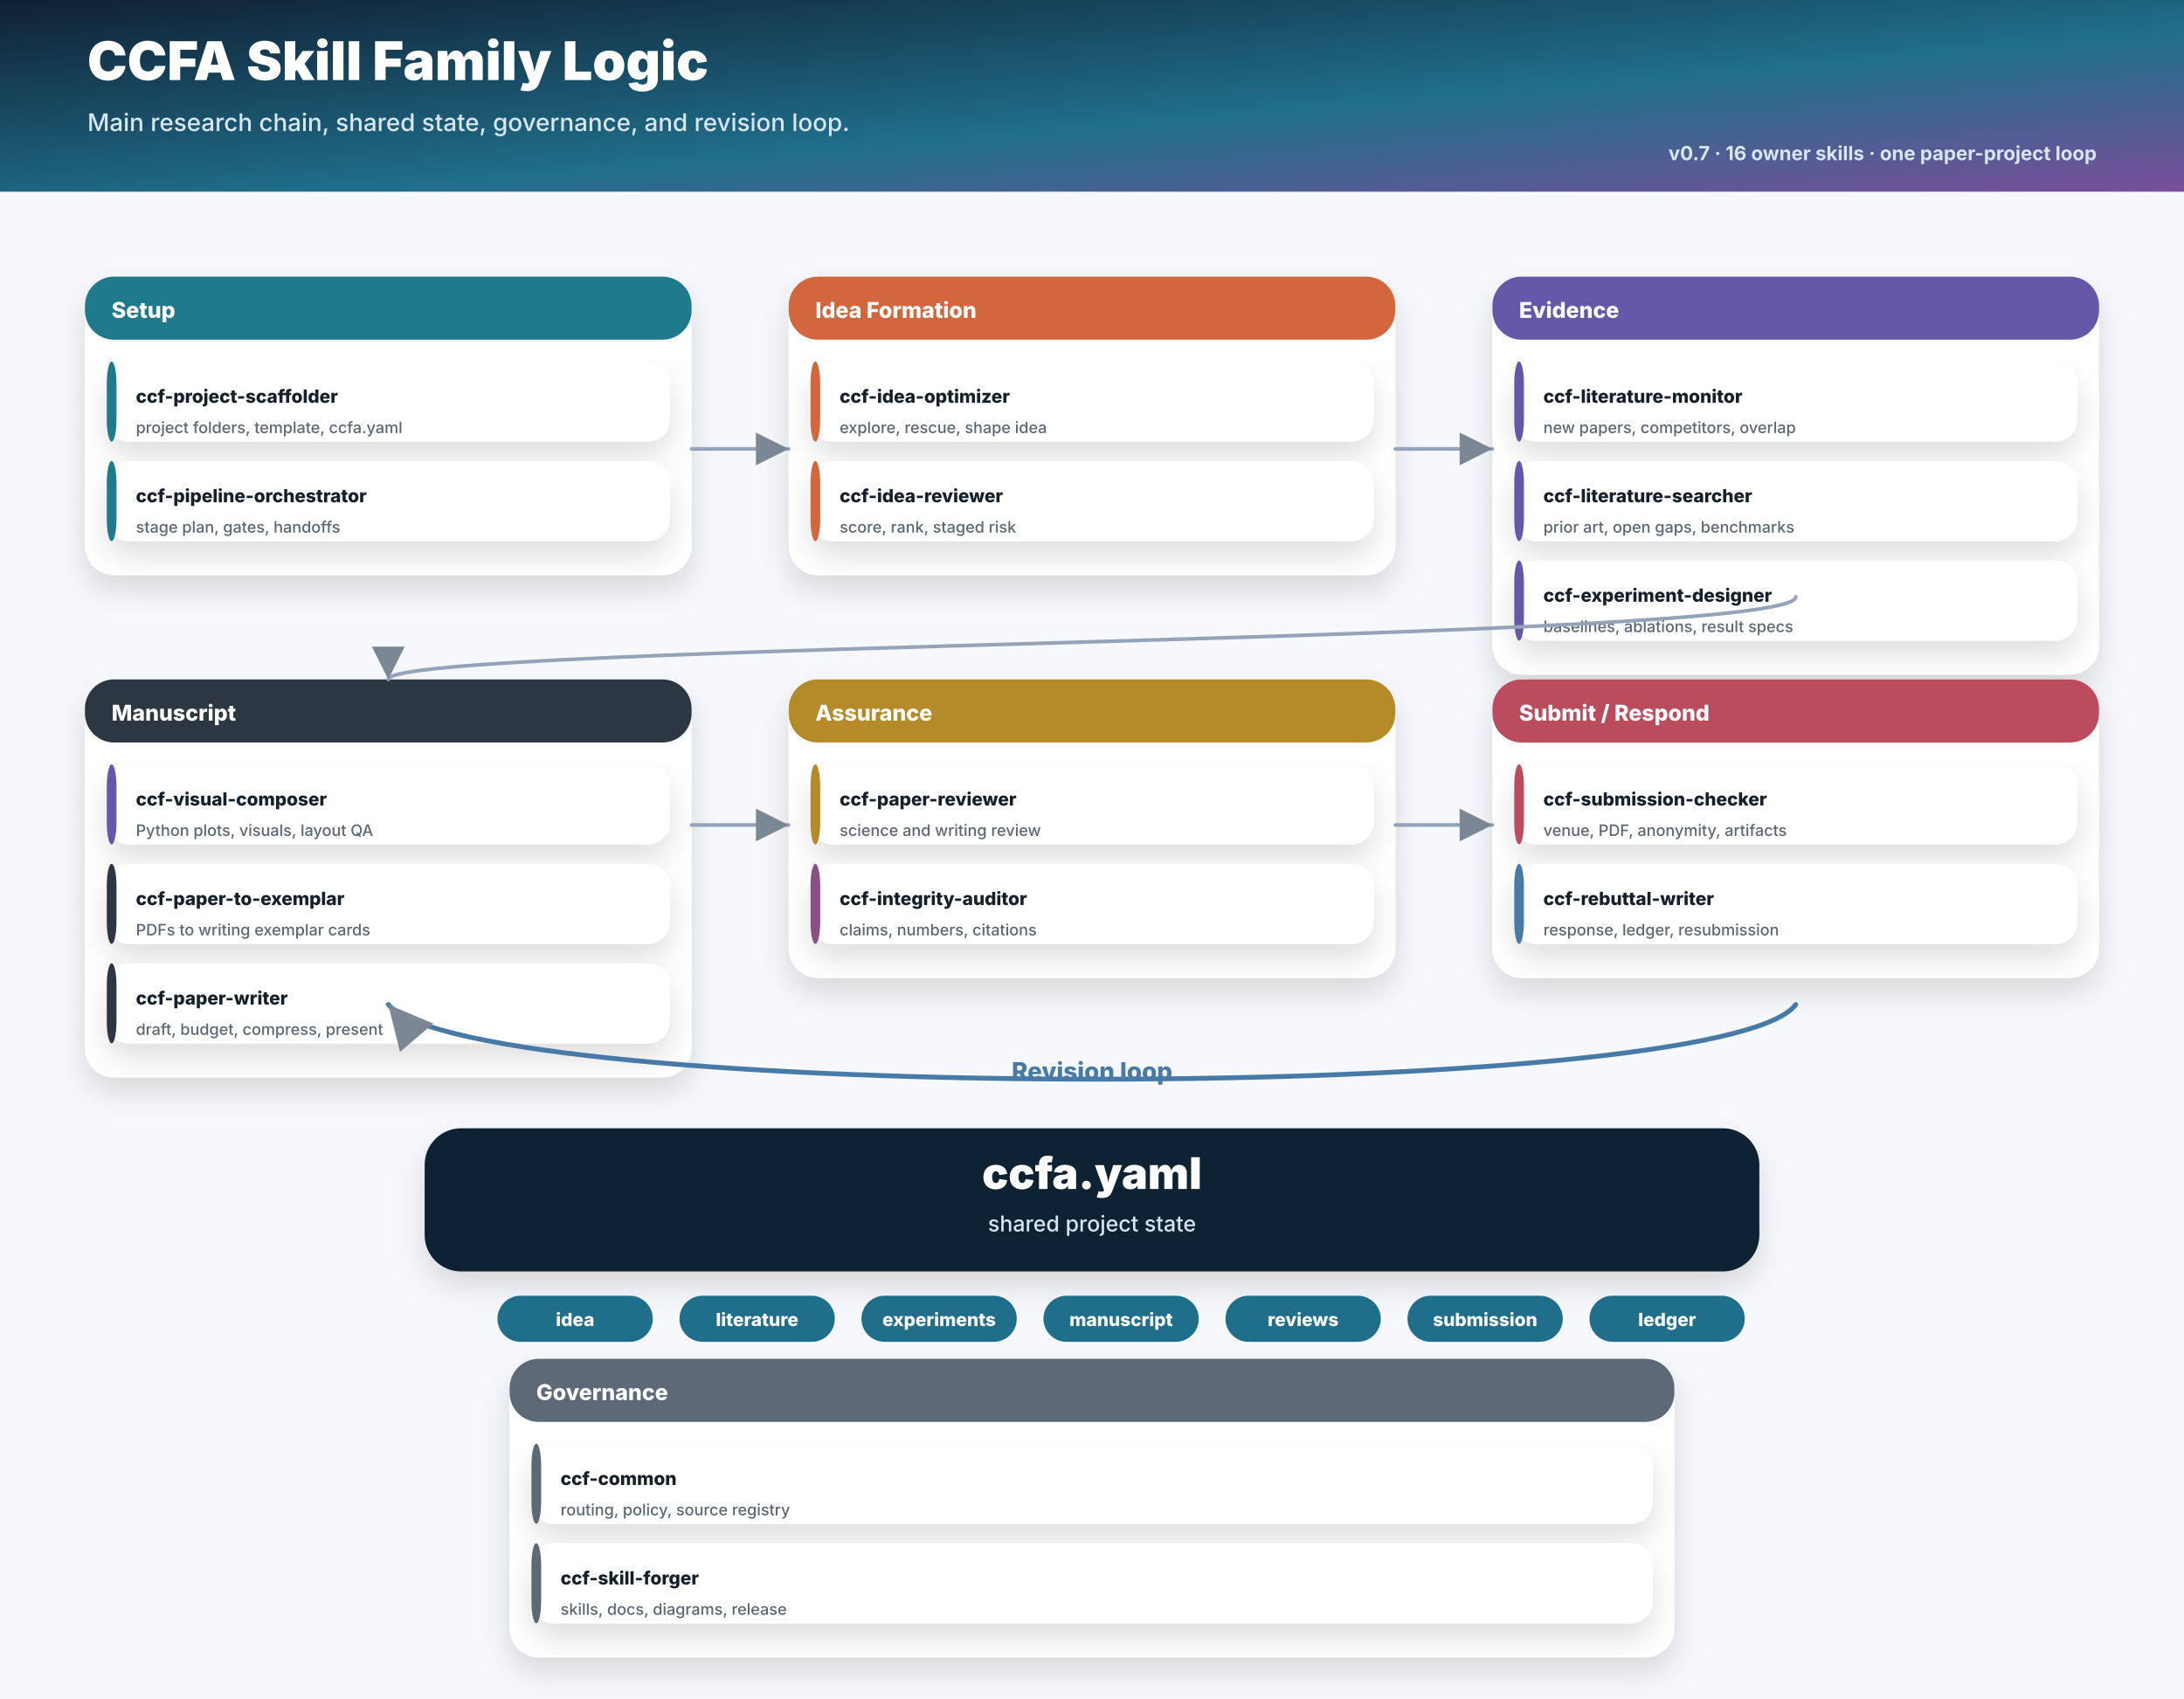
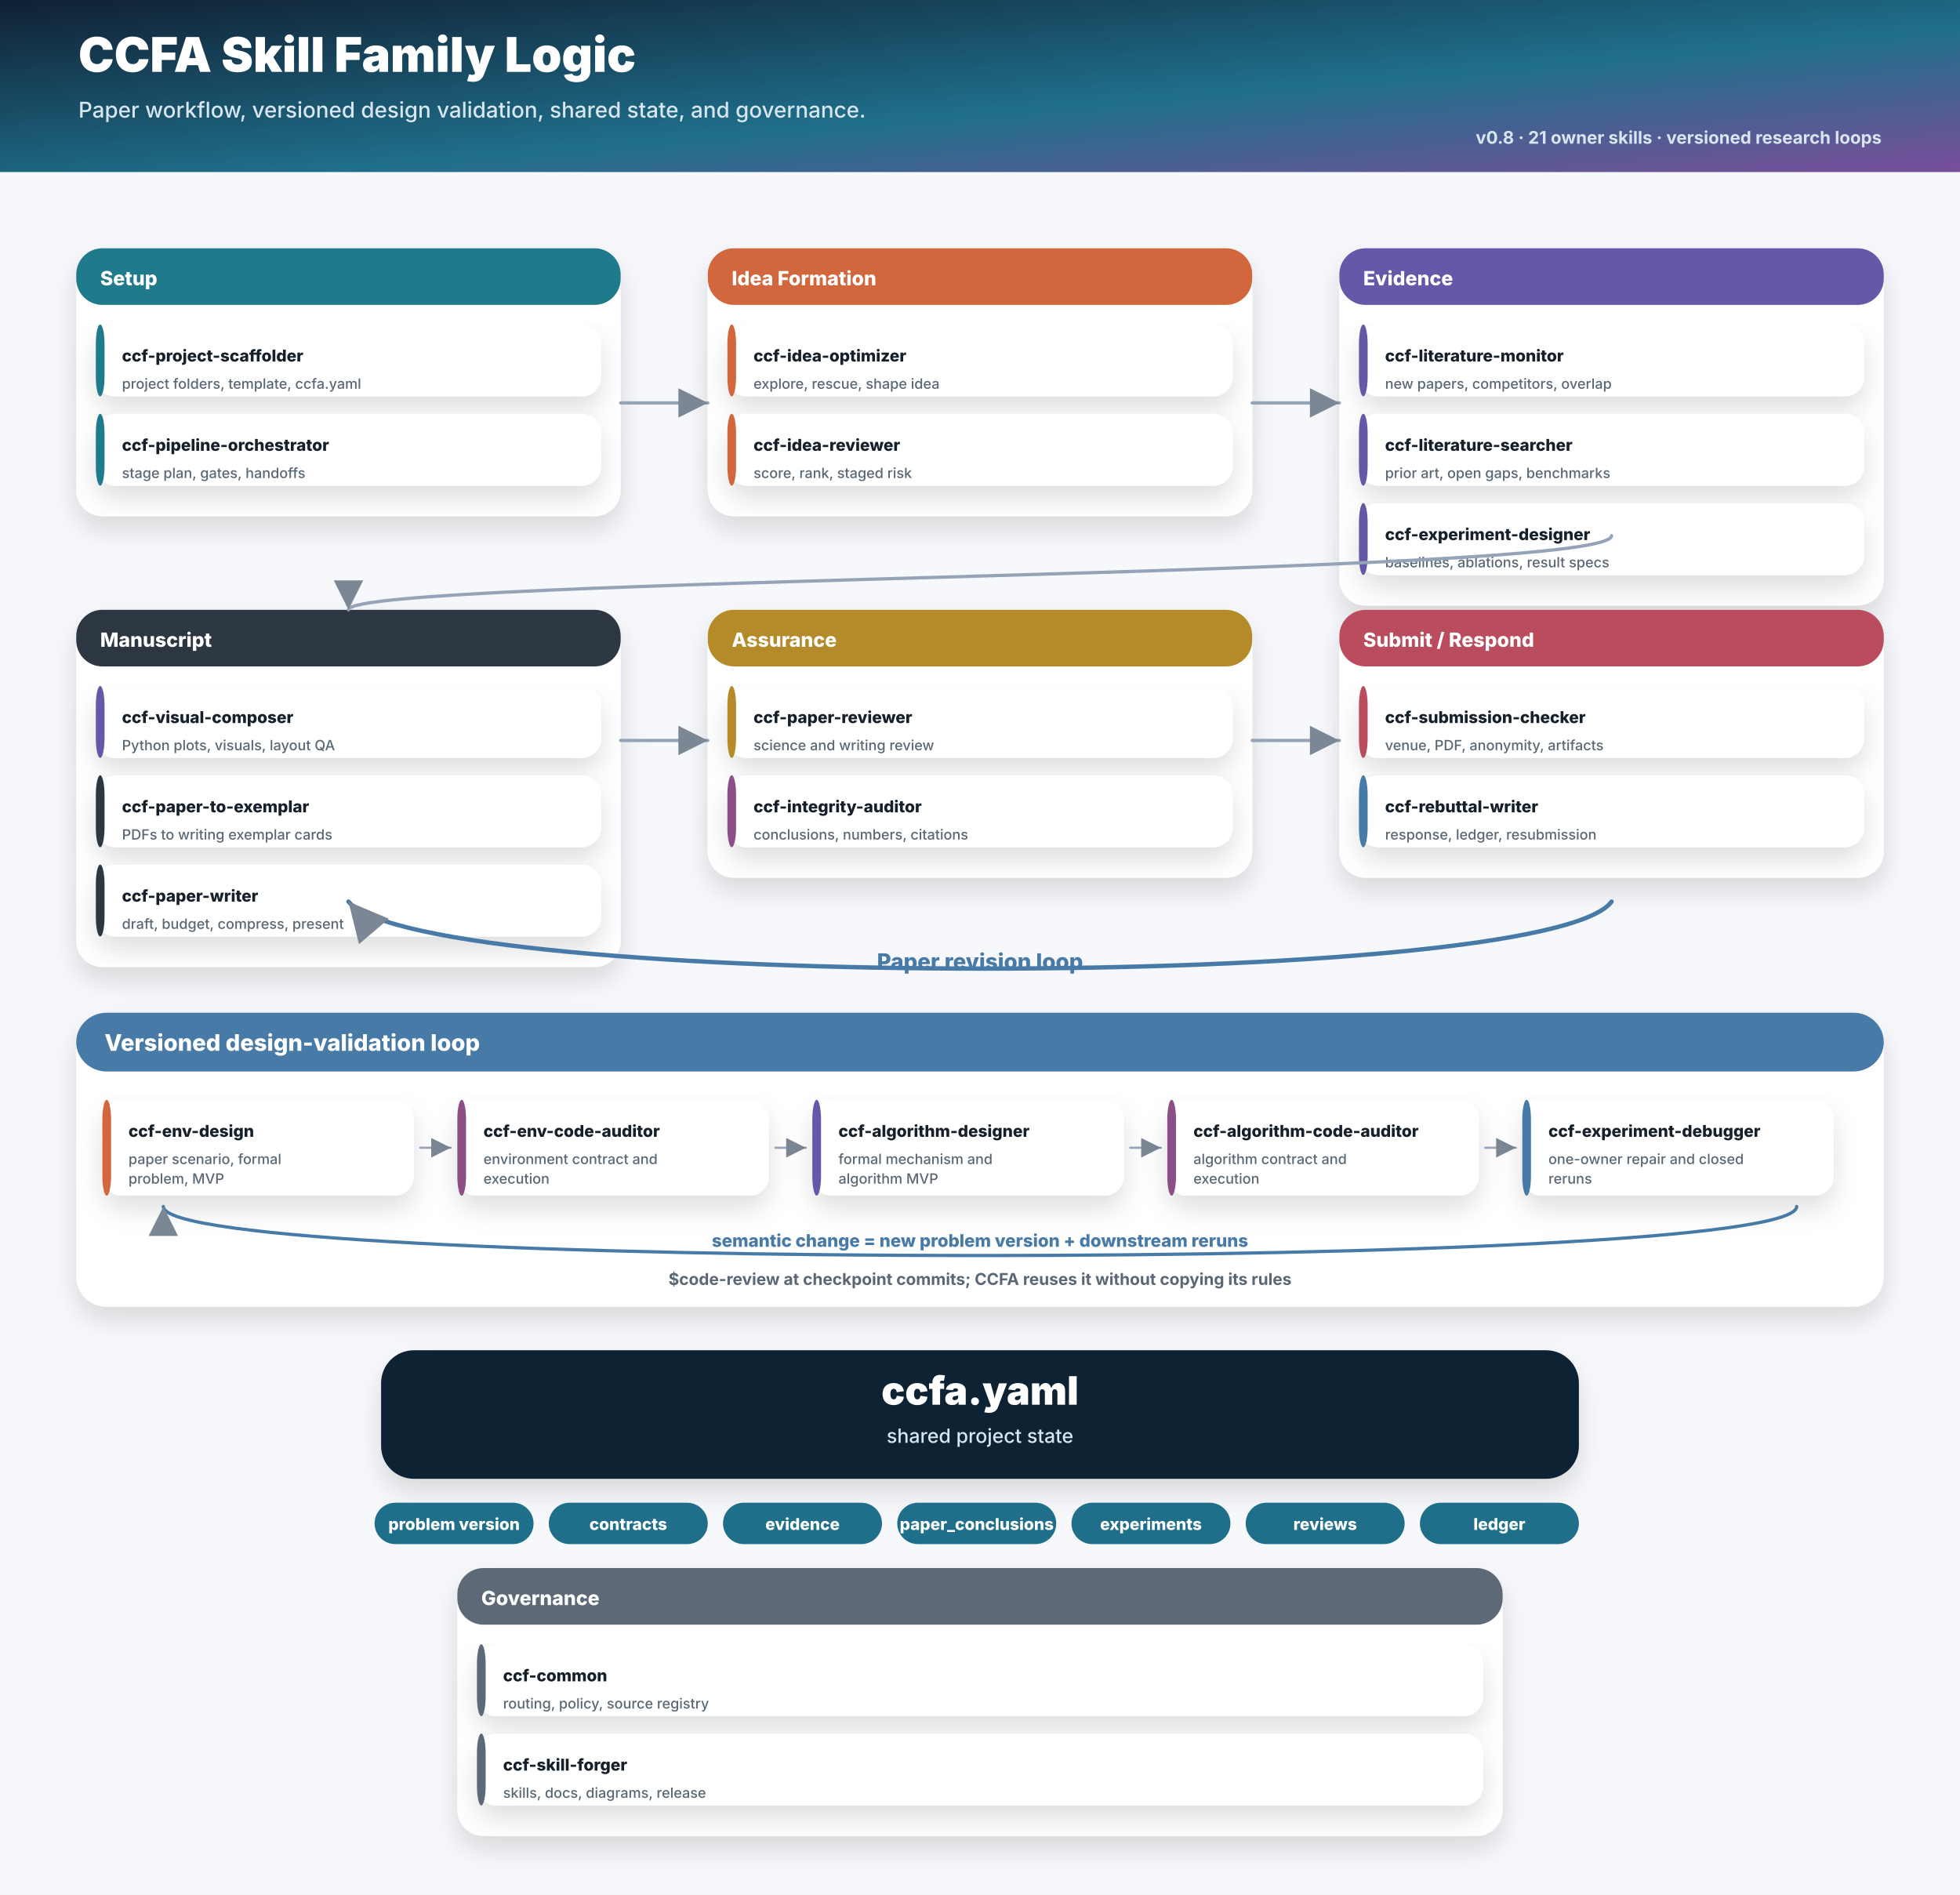
- <svg xmlns="http://www.w3.org/2000/svg" width="1800" height="1400" viewBox="0 0 1800 1400">
+ <svg xmlns="http://www.w3.org/2000/svg" width="1800" height="1740" viewBox="0 0 1800 1740">
  <defs>
    <linearGradient id="header" x1="0" y1="0" x2="1" y2="1">
      <stop offset="0" stop-color="#102033" />
      <stop offset="0.58" stop-color="#1F6F8B" />
      <stop offset="1" stop-color="#7A4E9B" />
    </linearGradient>
    <filter id="shadow" x="-20%" y="-20%" width="140%" height="160%">
      <feDropShadow dx="0" dy="12" stdDeviation="12" flood-color="#0B1826" flood-opacity="0.13" />
    </filter>
    <marker id="arrow" markerWidth="13" markerHeight="13" refX="11" refY="6.5" orient="auto">
      <path d="M2,2 L11,6.5 L2,11 Z" fill="#7B8794" />
    </marker>
  </defs>
  <style>text{font-family:Inter, Segoe UI, Arial, sans-serif;dominant-baseline:auto} .mono{font-family:Consolas,Menlo,monospace}</style>
-   <rect x="0" y="0" width="1800" height="1400" rx="0" fill="#F6F8FB" stroke="none" stroke-width="2" />
+   <rect x="0" y="0" width="1800" height="1740" rx="0" fill="#F6F8FB" stroke="none" stroke-width="2" />
  <rect x="0" y="0" width="1800" height="158" rx="0" fill="url(#header)" stroke="none" stroke-width="2" />
  <text x="72" y="66" font-size="44" font-weight="850" fill="#FFFFFF" text-anchor="start">CCFA Skill Family Logic</text>
-   <text x="72" y="108" font-size="20" font-weight="500" fill="#D8E6F2" text-anchor="start">Main research chain, shared state, governance, and revision loop.</text>
-   <text x="1728" y="132" font-size="16" font-weight="650" fill="#D8E6F2" text-anchor="end">v0.7 · 16 owner skills · one paper-project loop</text>
+   <text x="72" y="108" font-size="20" font-weight="500" fill="#D8E6F2" text-anchor="start">Paper workflow, versioned design validation, shared state, and governance.</text>
+   <text x="1728" y="132" font-size="16" font-weight="650" fill="#D8E6F2" text-anchor="end">v0.8 · 21 owner skills · versioned research loops</text>
  <rect x="70" y="228" width="500" height="246" rx="24" fill="#FFFFFF" stroke="none" stroke-width="2" filter="url(#shadow)" />
  <rect x="70" y="228" width="500" height="52" rx="24" fill="#1F7A8C" stroke="none" stroke-width="2" />
  <text x="92" y="262" font-size="18" font-weight="820" fill="#FFFFFF" text-anchor="start">Setup</text>
  <rect x="88" y="298" width="464" height="66" rx="18" fill="#FFFFFF" stroke="none" stroke-width="2" filter="url(#shadow)" />
  <rect x="88" y="298" width="8" height="66" rx="18" fill="#1F7A8C" stroke="none" stroke-width="2" />
  <text x="112" y="332" font-size="15" font-weight="820" fill="#15202B" text-anchor="start">ccf-project-scaffolder</text>
  <text x="112" y="357" font-size="13" font-weight="520" fill="#5A6775" text-anchor="start">project folders, template, ccfa.yaml</text>
  <rect x="88" y="380" width="464" height="66" rx="18" fill="#FFFFFF" stroke="none" stroke-width="2" filter="url(#shadow)" />
  <rect x="88" y="380" width="8" height="66" rx="18" fill="#1F7A8C" stroke="none" stroke-width="2" />
  <text x="112" y="414" font-size="15" font-weight="820" fill="#15202B" text-anchor="start">ccf-pipeline-orchestrator</text>
  <text x="112" y="439" font-size="13" font-weight="520" fill="#5A6775" text-anchor="start">stage plan, gates, handoffs</text>
  <rect x="650" y="228" width="500" height="246" rx="24" fill="#FFFFFF" stroke="none" stroke-width="2" filter="url(#shadow)" />
  <rect x="650" y="228" width="500" height="52" rx="24" fill="#D2673D" stroke="none" stroke-width="2" />
  <text x="672" y="262" font-size="18" font-weight="820" fill="#FFFFFF" text-anchor="start">Idea Formation</text>
  <rect x="668" y="298" width="464" height="66" rx="18" fill="#FFFFFF" stroke="none" stroke-width="2" filter="url(#shadow)" />
  <rect x="668" y="298" width="8" height="66" rx="18" fill="#D2673D" stroke="none" stroke-width="2" />
  <text x="692" y="332" font-size="15" font-weight="820" fill="#15202B" text-anchor="start">ccf-idea-optimizer</text>
  <text x="692" y="357" font-size="13" font-weight="520" fill="#5A6775" text-anchor="start">explore, rescue, shape idea</text>
  <rect x="668" y="380" width="464" height="66" rx="18" fill="#FFFFFF" stroke="none" stroke-width="2" filter="url(#shadow)" />
  <rect x="668" y="380" width="8" height="66" rx="18" fill="#D2673D" stroke="none" stroke-width="2" />
  <text x="692" y="414" font-size="15" font-weight="820" fill="#15202B" text-anchor="start">ccf-idea-reviewer</text>
  <text x="692" y="439" font-size="13" font-weight="520" fill="#5A6775" text-anchor="start">score, rank, staged risk</text>
  <rect x="1230" y="228" width="500" height="328" rx="24" fill="#FFFFFF" stroke="none" stroke-width="2" filter="url(#shadow)" />
  <rect x="1230" y="228" width="500" height="52" rx="24" fill="#6657A8" stroke="none" stroke-width="2" />
  <text x="1252" y="262" font-size="18" font-weight="820" fill="#FFFFFF" text-anchor="start">Evidence</text>
  <rect x="1248" y="298" width="464" height="66" rx="18" fill="#FFFFFF" stroke="none" stroke-width="2" filter="url(#shadow)" />
  <rect x="1248" y="298" width="8" height="66" rx="18" fill="#6657A8" stroke="none" stroke-width="2" />
  <text x="1272" y="332" font-size="15" font-weight="820" fill="#15202B" text-anchor="start">ccf-literature-monitor</text>
  <text x="1272" y="357" font-size="13" font-weight="520" fill="#5A6775" text-anchor="start">new papers, competitors, overlap</text>
  <rect x="1248" y="380" width="464" height="66" rx="18" fill="#FFFFFF" stroke="none" stroke-width="2" filter="url(#shadow)" />
  <rect x="1248" y="380" width="8" height="66" rx="18" fill="#6657A8" stroke="none" stroke-width="2" />
  <text x="1272" y="414" font-size="15" font-weight="820" fill="#15202B" text-anchor="start">ccf-literature-searcher</text>
  <text x="1272" y="439" font-size="13" font-weight="520" fill="#5A6775" text-anchor="start">prior art, open gaps, benchmarks</text>
  <rect x="1248" y="462" width="464" height="66" rx="18" fill="#FFFFFF" stroke="none" stroke-width="2" filter="url(#shadow)" />
  <rect x="1248" y="462" width="8" height="66" rx="18" fill="#6657A8" stroke="none" stroke-width="2" />
  <text x="1272" y="496" font-size="15" font-weight="820" fill="#15202B" text-anchor="start">ccf-experiment-designer</text>
  <text x="1272" y="521" font-size="13" font-weight="520" fill="#5A6775" text-anchor="start">baselines, ablations, result specs</text>
  <rect x="70" y="560" width="500" height="328" rx="24" fill="#FFFFFF" stroke="none" stroke-width="2" filter="url(#shadow)" />
  <rect x="70" y="560" width="500" height="52" rx="24" fill="#2D3742" stroke="none" stroke-width="2" />
  <text x="92" y="594" font-size="18" font-weight="820" fill="#FFFFFF" text-anchor="start">Manuscript</text>
  <rect x="88" y="630" width="464" height="66" rx="18" fill="#FFFFFF" stroke="none" stroke-width="2" filter="url(#shadow)" />
  <rect x="88" y="630" width="8" height="66" rx="18" fill="#6657A8" stroke="none" stroke-width="2" />
  <text x="112" y="664" font-size="15" font-weight="820" fill="#15202B" text-anchor="start">ccf-visual-composer</text>
  <text x="112" y="689" font-size="13" font-weight="520" fill="#5A6775" text-anchor="start">Python plots, visuals, layout QA</text>
  <rect x="88" y="712" width="464" height="66" rx="18" fill="#FFFFFF" stroke="none" stroke-width="2" filter="url(#shadow)" />
  <rect x="88" y="712" width="8" height="66" rx="18" fill="#2D3742" stroke="none" stroke-width="2" />
  <text x="112" y="746" font-size="15" font-weight="820" fill="#15202B" text-anchor="start">ccf-paper-to-exemplar</text>
  <text x="112" y="771" font-size="13" font-weight="520" fill="#5A6775" text-anchor="start">PDFs to writing exemplar cards</text>
  <rect x="88" y="794" width="464" height="66" rx="18" fill="#FFFFFF" stroke="none" stroke-width="2" filter="url(#shadow)" />
  <rect x="88" y="794" width="8" height="66" rx="18" fill="#2D3742" stroke="none" stroke-width="2" />
  <text x="112" y="828" font-size="15" font-weight="820" fill="#15202B" text-anchor="start">ccf-paper-writer</text>
  <text x="112" y="853" font-size="13" font-weight="520" fill="#5A6775" text-anchor="start">draft, budget, compress, present</text>
  <rect x="650" y="560" width="500" height="246" rx="24" fill="#FFFFFF" stroke="none" stroke-width="2" filter="url(#shadow)" />
  <rect x="650" y="560" width="500" height="52" rx="24" fill="#B58B2A" stroke="none" stroke-width="2" />
  <text x="672" y="594" font-size="18" font-weight="820" fill="#FFFFFF" text-anchor="start">Assurance</text>
  <rect x="668" y="630" width="464" height="66" rx="18" fill="#FFFFFF" stroke="none" stroke-width="2" filter="url(#shadow)" />
  <rect x="668" y="630" width="8" height="66" rx="18" fill="#B58B2A" stroke="none" stroke-width="2" />
  <text x="692" y="664" font-size="15" font-weight="820" fill="#15202B" text-anchor="start">ccf-paper-reviewer</text>
  <text x="692" y="689" font-size="13" font-weight="520" fill="#5A6775" text-anchor="start">science and writing review</text>
  <rect x="668" y="712" width="464" height="66" rx="18" fill="#FFFFFF" stroke="none" stroke-width="2" filter="url(#shadow)" />
  <rect x="668" y="712" width="8" height="66" rx="18" fill="#8A4F86" stroke="none" stroke-width="2" />
  <text x="692" y="746" font-size="15" font-weight="820" fill="#15202B" text-anchor="start">ccf-integrity-auditor</text>
-   <text x="692" y="771" font-size="13" font-weight="520" fill="#5A6775" text-anchor="start">claims, numbers, citations</text>
+   <text x="692" y="771" font-size="13" font-weight="520" fill="#5A6775" text-anchor="start">conclusions, numbers, citations</text>
  <rect x="1230" y="560" width="500" height="246" rx="24" fill="#FFFFFF" stroke="none" stroke-width="2" filter="url(#shadow)" />
  <rect x="1230" y="560" width="500" height="52" rx="24" fill="#BA4C5E" stroke="none" stroke-width="2" />
  <text x="1252" y="594" font-size="18" font-weight="820" fill="#FFFFFF" text-anchor="start">Submit / Respond</text>
  <rect x="1248" y="630" width="464" height="66" rx="18" fill="#FFFFFF" stroke="none" stroke-width="2" filter="url(#shadow)" />
  <rect x="1248" y="630" width="8" height="66" rx="18" fill="#BA4C5E" stroke="none" stroke-width="2" />
  <text x="1272" y="664" font-size="15" font-weight="820" fill="#15202B" text-anchor="start">ccf-submission-checker</text>
  <text x="1272" y="689" font-size="13" font-weight="520" fill="#5A6775" text-anchor="start">venue, PDF, anonymity, artifacts</text>
  <rect x="1248" y="712" width="464" height="66" rx="18" fill="#FFFFFF" stroke="none" stroke-width="2" filter="url(#shadow)" />
  <rect x="1248" y="712" width="8" height="66" rx="18" fill="#477AA6" stroke="none" stroke-width="2" />
  <text x="1272" y="746" font-size="15" font-weight="820" fill="#15202B" text-anchor="start">ccf-rebuttal-writer</text>
  <text x="1272" y="771" font-size="13" font-weight="520" fill="#5A6775" text-anchor="start">response, ledger, resubmission</text>
  <line x1="570" y1="370" x2="650" y2="370" stroke="#94A3B8" stroke-width="3" stroke-linecap="round" marker-end="url(#arrow)" />
  <line x1="1150" y1="370" x2="1230" y2="370" stroke="#94A3B8" stroke-width="3" stroke-linecap="round" marker-end="url(#arrow)" />
  <path d="M1480 492 C1480 530 320 530 320 560" fill="none" stroke="#94A3B8" stroke-width="3" stroke-linecap="round" stroke-linejoin="round" marker-end="url(#arrow)" />
  <line x1="570" y1="680" x2="650" y2="680" stroke="#94A3B8" stroke-width="3" stroke-linecap="round" marker-end="url(#arrow)" />
  <line x1="1150" y1="680" x2="1230" y2="680" stroke="#94A3B8" stroke-width="3" stroke-linecap="round" marker-end="url(#arrow)" />
  <path d="M1480 828 C1420 910 390 910 320 828" fill="none" stroke="#477AA6" stroke-width="4" stroke-linecap="round" stroke-linejoin="round" marker-end="url(#arrow)" />
-   <text x="900" y="890" font-size="20" font-weight="820" fill="#477AA6" text-anchor="middle">Revision loop</text>
-   <rect x="350" y="930" width="1100" height="118" rx="30" fill="#102033" stroke="none" stroke-width="2" filter="url(#shadow)" />
-   <text x="900" y="980" font-size="36" font-weight="850" fill="#FFFFFF" text-anchor="middle">ccfa.yaml</text>
-   <text x="900" y="1015" font-size="18" font-weight="500" fill="#D8E6F2" text-anchor="middle">shared project state</text>
-   <rect x="410" y="1068" width="128" height="38" rx="19" fill="#1F6F8B" stroke="none" stroke-width="2" />
-   <text x="474" y="1093" font-size="15" font-weight="760" fill="#FFFFFF" text-anchor="middle">idea</text>
-   <rect x="560" y="1068" width="128" height="38" rx="19" fill="#1F6F8B" stroke="none" stroke-width="2" />
-   <text x="624" y="1093" font-size="15" font-weight="760" fill="#FFFFFF" text-anchor="middle">literature</text>
-   <rect x="710" y="1068" width="128" height="38" rx="19" fill="#1F6F8B" stroke="none" stroke-width="2" />
-   <text x="774" y="1093" font-size="15" font-weight="760" fill="#FFFFFF" text-anchor="middle">experiments</text>
-   <rect x="860" y="1068" width="128" height="38" rx="19" fill="#1F6F8B" stroke="none" stroke-width="2" />
-   <text x="924" y="1093" font-size="15" font-weight="760" fill="#FFFFFF" text-anchor="middle">manuscript</text>
-   <rect x="1010" y="1068" width="128" height="38" rx="19" fill="#1F6F8B" stroke="none" stroke-width="2" />
-   <text x="1074" y="1093" font-size="15" font-weight="760" fill="#FFFFFF" text-anchor="middle">reviews</text>
-   <rect x="1160" y="1068" width="128" height="38" rx="19" fill="#1F6F8B" stroke="none" stroke-width="2" />
-   <text x="1224" y="1093" font-size="15" font-weight="760" fill="#FFFFFF" text-anchor="middle">submission</text>
-   <rect x="1310" y="1068" width="128" height="38" rx="19" fill="#1F6F8B" stroke="none" stroke-width="2" />
-   <text x="1374" y="1093" font-size="15" font-weight="760" fill="#FFFFFF" text-anchor="middle">ledger</text>
-   <rect x="420" y="1120" width="960" height="246" rx="24" fill="#FFFFFF" stroke="none" stroke-width="2" filter="url(#shadow)" />
-   <rect x="420" y="1120" width="960" height="52" rx="24" fill="#5D6977" stroke="none" stroke-width="2" />
-   <text x="442" y="1154" font-size="18" font-weight="820" fill="#FFFFFF" text-anchor="start">Governance</text>
-   <rect x="438" y="1190" width="924" height="66" rx="18" fill="#FFFFFF" stroke="none" stroke-width="2" filter="url(#shadow)" />
-   <rect x="438" y="1190" width="8" height="66" rx="18" fill="#5D6977" stroke="none" stroke-width="2" />
-   <text x="462" y="1224" font-size="15" font-weight="820" fill="#15202B" text-anchor="start">ccf-common</text>
-   <text x="462" y="1249" font-size="13" font-weight="520" fill="#5A6775" text-anchor="start">routing, policy, source registry</text>
-   <rect x="438" y="1272" width="924" height="66" rx="18" fill="#FFFFFF" stroke="none" stroke-width="2" filter="url(#shadow)" />
-   <rect x="438" y="1272" width="8" height="66" rx="18" fill="#5D6977" stroke="none" stroke-width="2" />
-   <text x="462" y="1306" font-size="15" font-weight="820" fill="#15202B" text-anchor="start">ccf-skill-forger</text>
-   <text x="462" y="1331" font-size="13" font-weight="520" fill="#5A6775" text-anchor="start">skills, docs, diagrams, release</text>
+   <text x="900" y="890" font-size="20" font-weight="820" fill="#477AA6" text-anchor="middle">Paper revision loop</text>
+   <rect x="70" y="930" width="1660" height="270" rx="28" fill="#FFFFFF" stroke="none" stroke-width="2" filter="url(#shadow)" />
+   <rect x="70" y="930" width="1660" height="54" rx="28" fill="#477AA6" stroke="none" stroke-width="2" />
+   <text x="96" y="965" font-size="21" font-weight="840" fill="#FFFFFF" text-anchor="start">Versioned design-validation loop</text>
+   <rect x="94" y="1010" width="286" height="88" rx="18" fill="#FFFFFF" stroke="none" stroke-width="2" filter="url(#shadow)" />
+   <rect x="94" y="1010" width="8" height="88" rx="18" fill="#D2673D" stroke="none" stroke-width="2" />
+   <text x="118" y="1044" font-size="15" font-weight="820" fill="#15202B" text-anchor="start">ccf-env-design</text>
+   <text x="118" y="1069" font-size="13" font-weight="520" fill="#5A6775" text-anchor="start">paper scenario, formal</text>
+   <text x="118" y="1087" font-size="13" font-weight="520" fill="#5A6775" text-anchor="start">problem, MVP</text>
+   <line x1="386" y1="1054" x2="414" y2="1054" stroke="#94A3B8" stroke-width="2" stroke-linecap="round" marker-end="url(#arrow)" />
+   <rect x="420" y="1010" width="286" height="88" rx="18" fill="#FFFFFF" stroke="none" stroke-width="2" filter="url(#shadow)" />
+   <rect x="420" y="1010" width="8" height="88" rx="18" fill="#8A4F86" stroke="none" stroke-width="2" />
+   <text x="444" y="1044" font-size="15" font-weight="820" fill="#15202B" text-anchor="start">ccf-env-code-auditor</text>
+   <text x="444" y="1069" font-size="13" font-weight="520" fill="#5A6775" text-anchor="start">environment contract and</text>
+   <text x="444" y="1087" font-size="13" font-weight="520" fill="#5A6775" text-anchor="start">execution</text>
+   <line x1="712" y1="1054" x2="740" y2="1054" stroke="#94A3B8" stroke-width="2" stroke-linecap="round" marker-end="url(#arrow)" />
+   <rect x="746" y="1010" width="286" height="88" rx="18" fill="#FFFFFF" stroke="none" stroke-width="2" filter="url(#shadow)" />
+   <rect x="746" y="1010" width="8" height="88" rx="18" fill="#6657A8" stroke="none" stroke-width="2" />
+   <text x="770" y="1044" font-size="15" font-weight="820" fill="#15202B" text-anchor="start">ccf-algorithm-designer</text>
+   <text x="770" y="1069" font-size="13" font-weight="520" fill="#5A6775" text-anchor="start">formal mechanism and</text>
+   <text x="770" y="1087" font-size="13" font-weight="520" fill="#5A6775" text-anchor="start">algorithm MVP</text>
+   <line x1="1038" y1="1054" x2="1066" y2="1054" stroke="#94A3B8" stroke-width="2" stroke-linecap="round" marker-end="url(#arrow)" />
+   <rect x="1072" y="1010" width="286" height="88" rx="18" fill="#FFFFFF" stroke="none" stroke-width="2" filter="url(#shadow)" />
+   <rect x="1072" y="1010" width="8" height="88" rx="18" fill="#8A4F86" stroke="none" stroke-width="2" />
+   <text x="1096" y="1044" font-size="15" font-weight="820" fill="#15202B" text-anchor="start">ccf-algorithm-code-auditor</text>
+   <text x="1096" y="1069" font-size="13" font-weight="520" fill="#5A6775" text-anchor="start">algorithm contract and</text>
+   <text x="1096" y="1087" font-size="13" font-weight="520" fill="#5A6775" text-anchor="start">execution</text>
+   <line x1="1364" y1="1054" x2="1392" y2="1054" stroke="#94A3B8" stroke-width="2" stroke-linecap="round" marker-end="url(#arrow)" />
+   <rect x="1398" y="1010" width="286" height="88" rx="18" fill="#FFFFFF" stroke="none" stroke-width="2" filter="url(#shadow)" />
+   <rect x="1398" y="1010" width="8" height="88" rx="18" fill="#477AA6" stroke="none" stroke-width="2" />
+   <text x="1422" y="1044" font-size="15" font-weight="820" fill="#15202B" text-anchor="start">ccf-experiment-debugger</text>
+   <text x="1422" y="1069" font-size="13" font-weight="520" fill="#5A6775" text-anchor="start">one-owner repair and closed</text>
+   <text x="1422" y="1087" font-size="13" font-weight="520" fill="#5A6775" text-anchor="start">reruns</text>
+   <path d="M1650 1108 C1650 1168 150 1168 150 1108" fill="none" stroke="#477AA6" stroke-width="3" stroke-linecap="round" stroke-linejoin="round" marker-end="url(#arrow)" />
+   <text x="900" y="1145" font-size="16" font-weight="760" fill="#477AA6" text-anchor="middle">semantic change = new problem version + downstream reruns</text>
+   <text x="900" y="1180" font-size="15" font-weight="650" fill="#5A6775" text-anchor="middle">$code-review at checkpoint commits; CCFA reuses it without copying its rules</text>
+   <rect x="350" y="1240" width="1100" height="118" rx="30" fill="#102033" stroke="none" stroke-width="2" filter="url(#shadow)" />
+   <text x="900" y="1290" font-size="36" font-weight="850" fill="#FFFFFF" text-anchor="middle">ccfa.yaml</text>
+   <text x="900" y="1325" font-size="18" font-weight="500" fill="#D8E6F2" text-anchor="middle">shared project state</text>
+   <rect x="344" y="1380" width="146" height="38" rx="19" fill="#1F6F8B" stroke="none" stroke-width="2" />
+   <text x="417" y="1405" font-size="15" font-weight="760" fill="#FFFFFF" text-anchor="middle">problem version</text>
+   <rect x="504" y="1380" width="146" height="38" rx="19" fill="#1F6F8B" stroke="none" stroke-width="2" />
+   <text x="577" y="1405" font-size="15" font-weight="760" fill="#FFFFFF" text-anchor="middle">contracts</text>
+   <rect x="664" y="1380" width="146" height="38" rx="19" fill="#1F6F8B" stroke="none" stroke-width="2" />
+   <text x="737" y="1405" font-size="15" font-weight="760" fill="#FFFFFF" text-anchor="middle">evidence</text>
+   <rect x="824" y="1380" width="146" height="38" rx="19" fill="#1F6F8B" stroke="none" stroke-width="2" />
+   <text x="897" y="1405" font-size="15" font-weight="760" fill="#FFFFFF" text-anchor="middle">paper_conclusions</text>
+   <rect x="984" y="1380" width="146" height="38" rx="19" fill="#1F6F8B" stroke="none" stroke-width="2" />
+   <text x="1057" y="1405" font-size="15" font-weight="760" fill="#FFFFFF" text-anchor="middle">experiments</text>
+   <rect x="1144" y="1380" width="146" height="38" rx="19" fill="#1F6F8B" stroke="none" stroke-width="2" />
+   <text x="1217" y="1405" font-size="15" font-weight="760" fill="#FFFFFF" text-anchor="middle">reviews</text>
+   <rect x="1304" y="1380" width="146" height="38" rx="19" fill="#1F6F8B" stroke="none" stroke-width="2" />
+   <text x="1377" y="1405" font-size="15" font-weight="760" fill="#FFFFFF" text-anchor="middle">ledger</text>
+   <rect x="420" y="1440" width="960" height="246" rx="24" fill="#FFFFFF" stroke="none" stroke-width="2" filter="url(#shadow)" />
+   <rect x="420" y="1440" width="960" height="52" rx="24" fill="#5D6977" stroke="none" stroke-width="2" />
+   <text x="442" y="1474" font-size="18" font-weight="820" fill="#FFFFFF" text-anchor="start">Governance</text>
+   <rect x="438" y="1510" width="924" height="66" rx="18" fill="#FFFFFF" stroke="none" stroke-width="2" filter="url(#shadow)" />
+   <rect x="438" y="1510" width="8" height="66" rx="18" fill="#5D6977" stroke="none" stroke-width="2" />
+   <text x="462" y="1544" font-size="15" font-weight="820" fill="#15202B" text-anchor="start">ccf-common</text>
+   <text x="462" y="1569" font-size="13" font-weight="520" fill="#5A6775" text-anchor="start">routing, policy, source registry</text>
+   <rect x="438" y="1592" width="924" height="66" rx="18" fill="#FFFFFF" stroke="none" stroke-width="2" filter="url(#shadow)" />
+   <rect x="438" y="1592" width="8" height="66" rx="18" fill="#5D6977" stroke="none" stroke-width="2" />
+   <text x="462" y="1626" font-size="15" font-weight="820" fill="#15202B" text-anchor="start">ccf-skill-forger</text>
+   <text x="462" y="1651" font-size="13" font-weight="520" fill="#5A6775" text-anchor="start">skills, docs, diagrams, release</text>
</svg>
